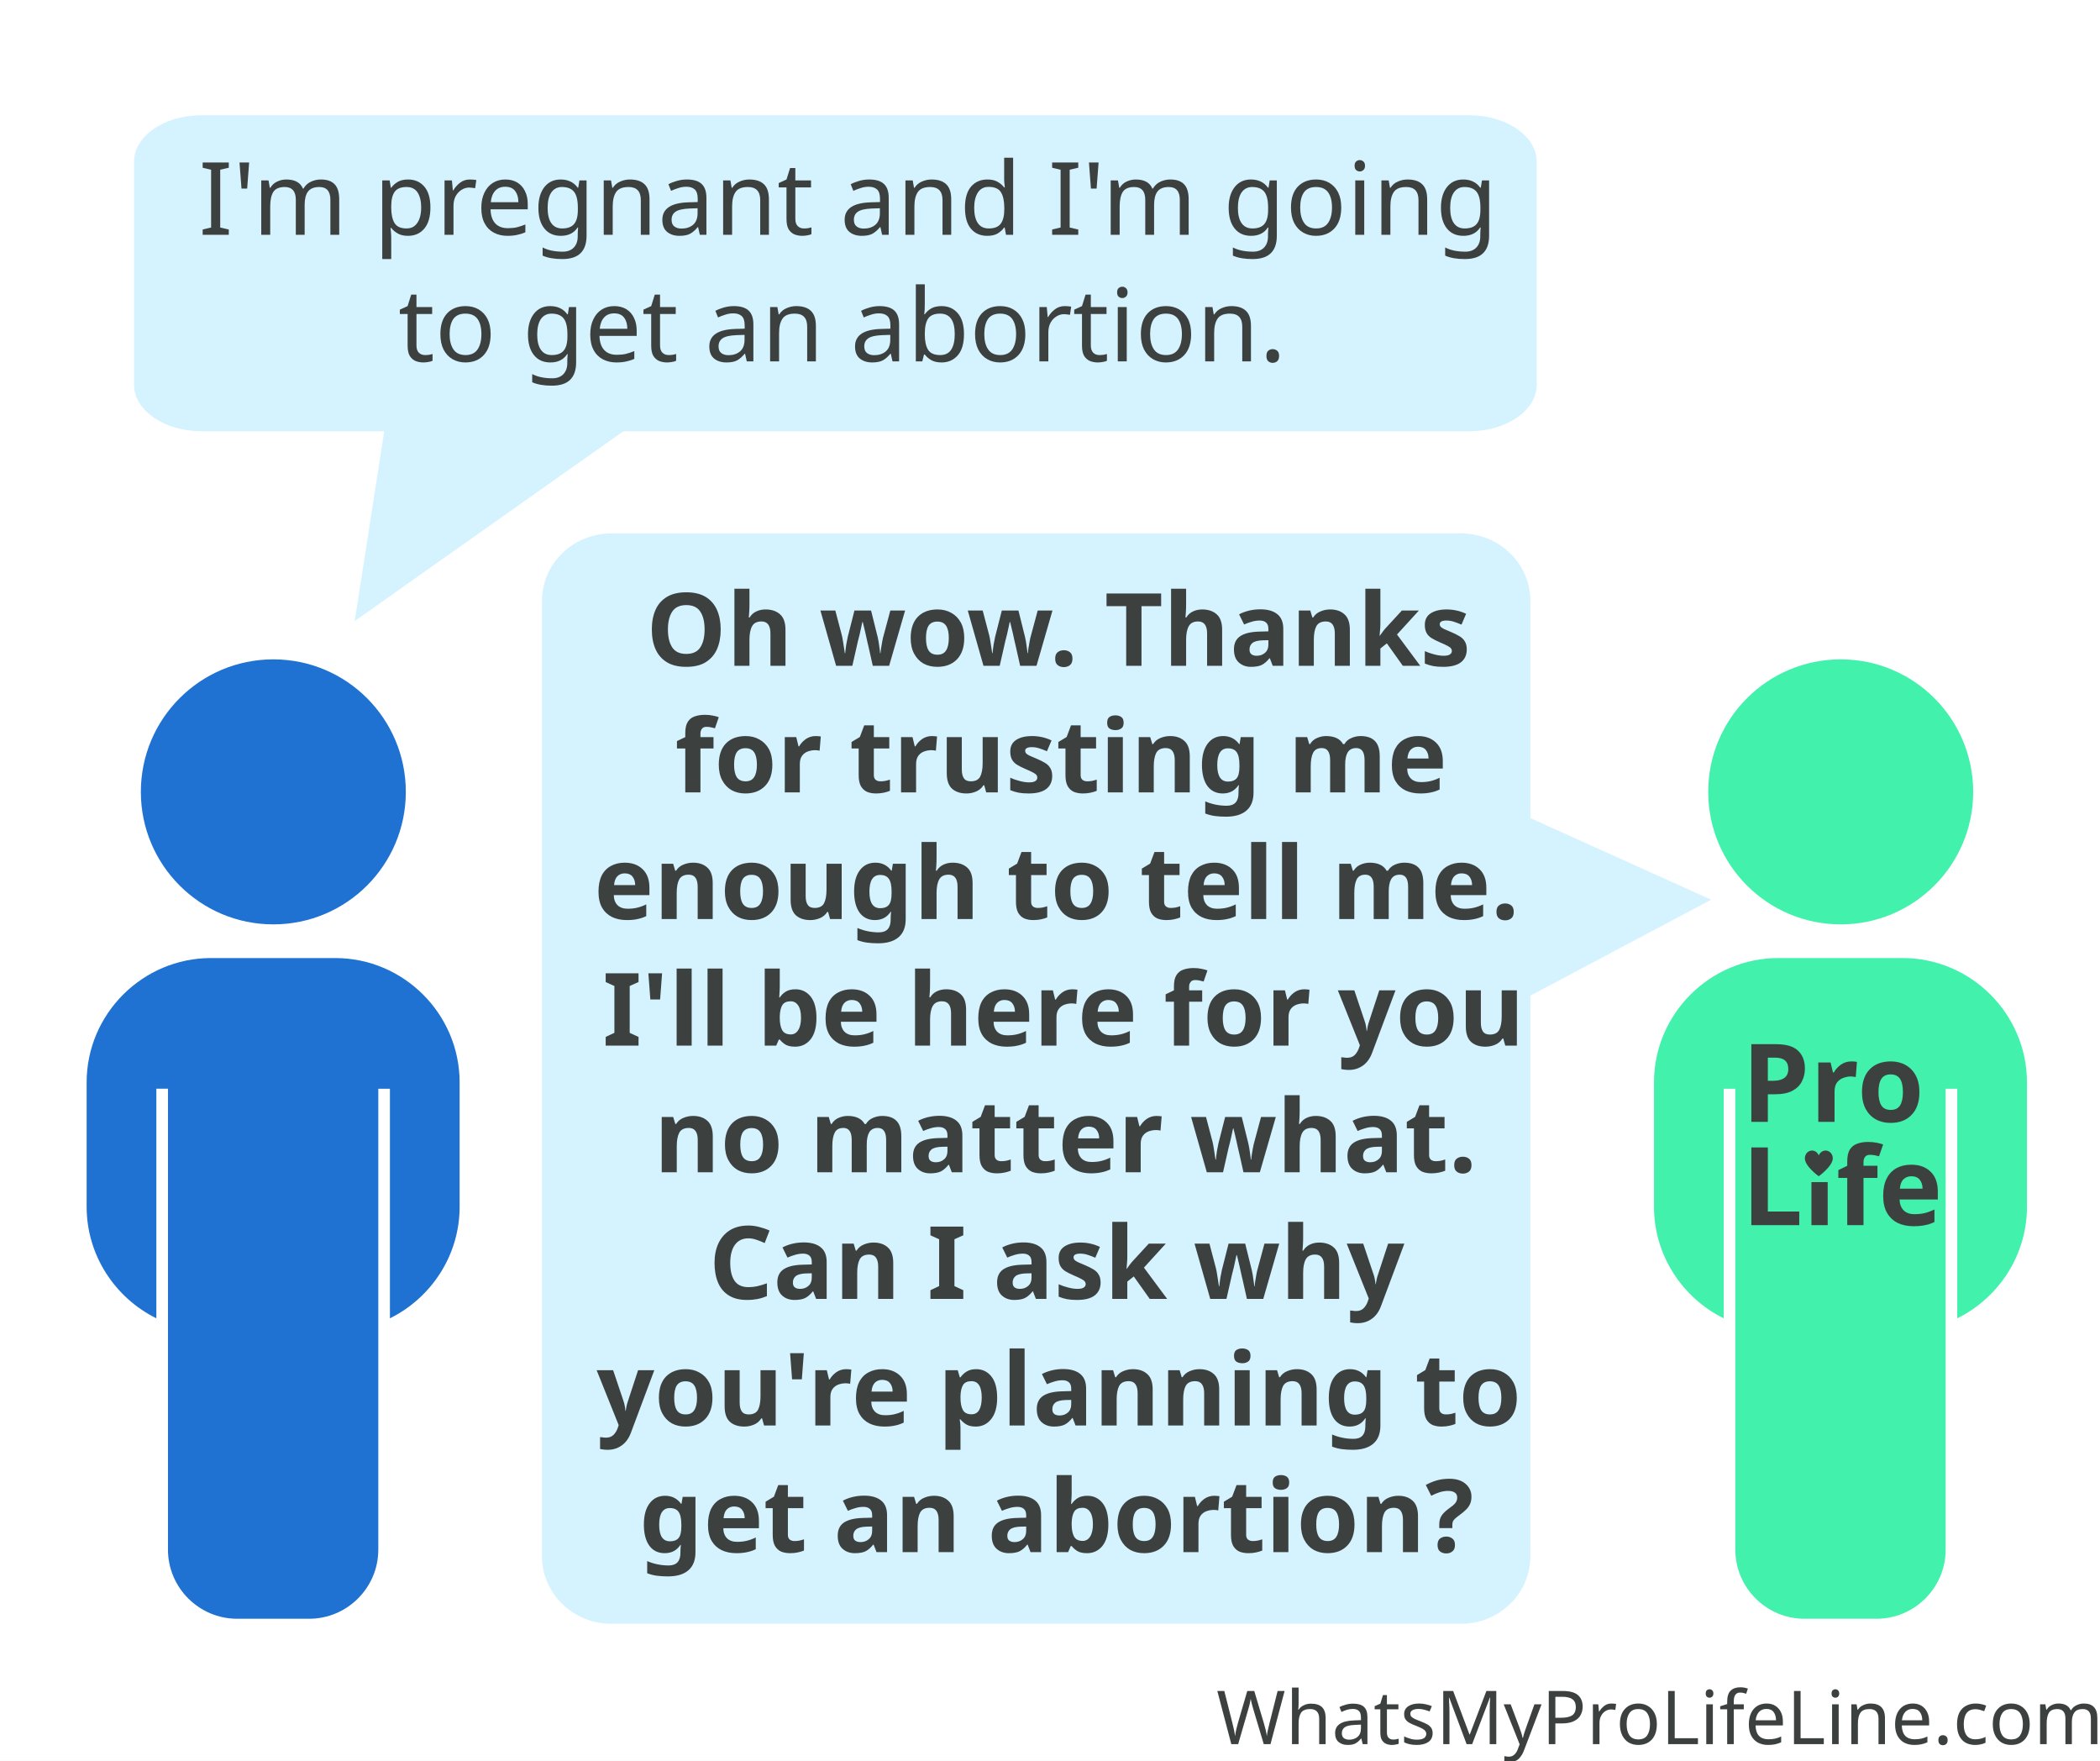
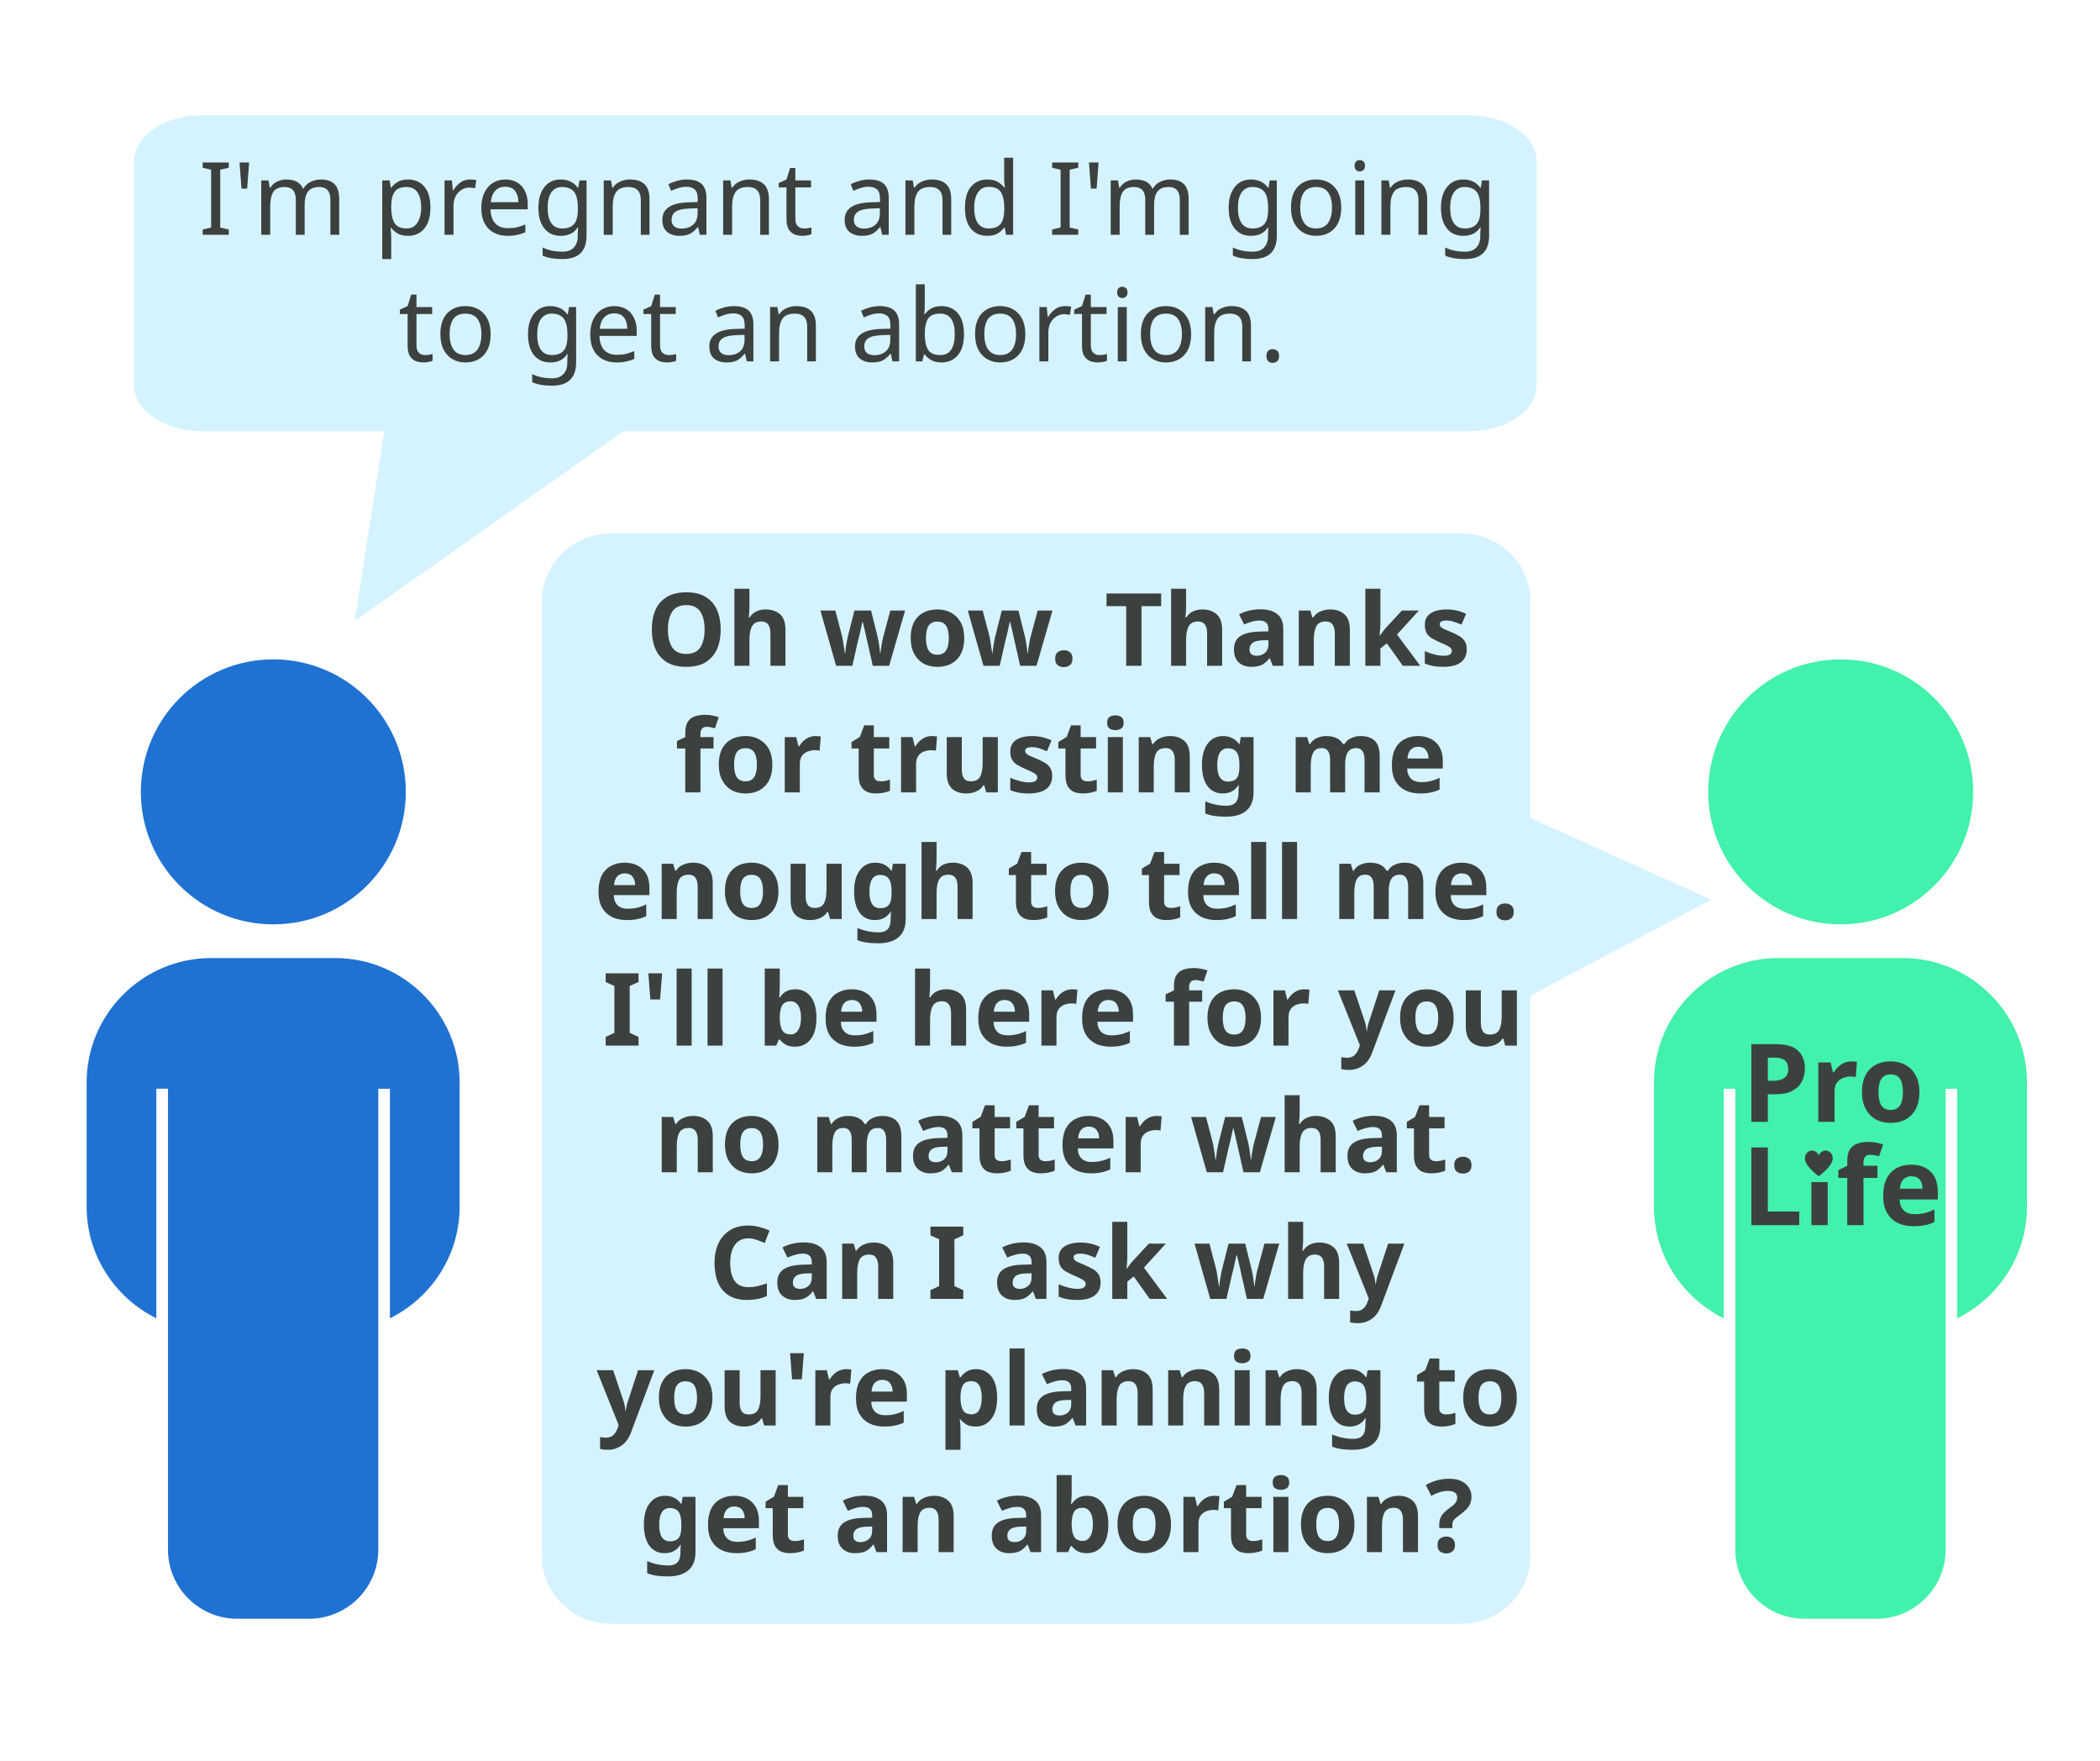
<svg xmlns="http://www.w3.org/2000/svg" height="208.492mm" id="svg106" version="1.1" viewBox="0 0 248.708 208.492" width="248.708mm">
  <defs id="defs100">
    </defs>
  <g id="layer3">
    <rect height="208.492" id="rect1042" style="fill:#ffffff;fill-opacity:1;stroke-width:0.265" transform="translate(83.15476,-64.92262)" width="248.708" x="-83.155" y="64.923" />
  </g>
  <g id="layer1" transform="translate(83.15476,-64.92262)">
    <path d="m -50.783,142.996 a 15.69,15.69 0 0 0 -15.69,15.69 15.69,15.69 0 0 0 15.69,15.69 15.69,15.69 0 0 0 15.69,-15.69 15.69,15.69 0 0 0 -15.69,-15.69 z m -7.387,35.368 c -8.086,0 -14.724,6.614 -14.724,14.724 v 9.559 5.165 c 0,5.77 3.381,10.799 8.256,13.209 v -27.185 h 1.376 v 27.782 0.363 23.173 3.259 c 0,4.514 3.693,8.183 8.183,8.183 h 4.514 4.031 c 4.49,0 8.183,-3.669 8.183,-8.183 v -3.669 -22.762 -0.363 -27.782 h 1.376 v 27.185 c 4.874,-2.41 8.255,-7.439 8.255,-13.209 v -5.165 -1.473 -8.086 c 0,-8.11 -6.638,-14.724 -14.724,-14.724 h -6.613 -1.473 z" id="path110" style="fill:#1169cf;fill-opacity:0.941;stroke-width:0.203" />
    <rect height="37.42" id="rect4018" rx="8" ry="5.5" style="fill:#d5f3ff;fill-opacity:1;stroke-width:0.303" width="166.121" x="-67.28" y="78.568" />
    <rect height="129.11" id="rect4018-2" rx="8.212" ry="8" style="fill:#d5f3ff;fill-opacity:1;stroke-width:0.472" width="117.063" x="-18.971" y="128.082" />
    <path d="m 156.853,104.233 -27.138,-8.119 -27.138,-8.119 20.6,-19.443 20.6,-19.443 6.538,27.562 z" id="path4056" style="fill:#d5f3ff;fill-opacity:1;stroke-width:0.265" transform="matrix(0.5093218,-0.5455101,0.3967119,0.3401931,-128.3012,164.4876)" />
    <path d="m 156.853,104.233 -27.138,-8.119 -27.138,-8.119 20.6,-19.443 20.6,-19.443 6.538,27.562 z" id="path4056-9" style="fill:#d5f3ff;fill-opacity:1;stroke-width:0.265" transform="matrix(0.2522216,0.5396651,-0.6220035,0.1702888,113.7834,85.50098)" />
    <flowRoot id="flowRoot4892" style="font-style:normal;font-weight:normal;font-size:40px;line-height:1.25;font-family:sans-serif;letter-spacing:0px;word-spacing:0px;fill:#000000;fill-opacity:1;stroke:none" transform="matrix(0.2645833,0,0,0.2645833,-83.15476,64.92262)" xml:space="preserve">
      <flowRegion id="flowRegion4894">
        <rect height="79.802" id="rect4896" width="3.03" x="260.619" y="197.061" />
      </flowRegion>
      <flowPara id="flowPara4898" />
    </flowRoot>
    <flowRoot id="flowRoot4900" style="font-style:normal;font-weight:normal;font-size:40px;line-height:1.25;font-family:sans-serif;letter-spacing:0px;word-spacing:0px;fill:#000000;fill-opacity:1;stroke:none" transform="matrix(0.2645833,0,0,0.2645833,-83.15476,64.92262)" xml:space="preserve">
      <flowRegion id="flowRegion4902">
        <rect height="79.802" id="rect4904" width="87.883" x="227.284" y="79.883" />
      </flowRegion>
      <flowPara id="flowPara4906" />
    </flowRoot>
    <flowRoot id="flowRoot70" style="font-style:normal;font-weight:normal;font-size:40px;line-height:1.25;font-family:sans-serif;letter-spacing:0px;word-spacing:0px;fill:#000000;fill-opacity:1;stroke:none" xml:space="preserve">
      <flowRegion id="flowRegion72">
        <rect height="98.995" id="rect74" width="84.853" x="684.883" y="515.259" />
      </flowRegion>
      <flowPara id="flowPara76" />
    </flowRoot>
-     <text xml:space="preserve" style="font-style:normal;font-variant:normal;font-weight:normal;font-stretch:normal;font-size:8.819px;line-height:1.25;font-family:Raleway;-inkscape-font-specification:'Raleway, Normal';font-variant-ligatures:normal;font-variant-caps:normal;font-variant-numeric:normal;font-feature-settings:normal;text-align:start;letter-spacing:0px;word-spacing:0px;writing-mode:lr-tb;text-anchor:start;fill:#3c413f;fill-opacity:1;stroke:none;stroke-width:0.265" x="60.908" y="271.448" id="text924">
-       <tspan x="60.908" y="271.448" id="tspan922" style="stroke-width:0.265">
-         <tspan x="60.908" y="271.448" id="tspan920" style="stroke-width:0.265">WhatsMyProLifeLine.com</tspan>
-       </tspan>
-     </text>
    <g id="g1729" transform="matrix(0.9123104,0,0,0.9123104,16.09239,17.32639)">
      <path d="m 130.165,137.749 a 17.198,17.198 0 0 0 -17.198,17.198 17.198,17.198 0 0 0 17.198,17.198 17.198,17.198 0 0 0 17.198,-17.198 17.198,17.198 0 0 0 -17.198,-17.198 z m -8.097,38.767 c -8.864,0 -16.14,7.25 -16.14,16.14 v 10.478 5.662 c 0,6.324 3.707,11.837 9.049,14.479 v -29.798 h 1.508 v 30.452 0.398 25.4 3.572 c 0,4.948 4.048,8.969 8.969,8.969 h 4.947 4.419 c 4.921,0 8.969,-4.022 8.969,-8.969 v -4.022 -24.95 -0.398 -30.452 h 1.508 v 29.798 c 5.342,-2.641 9.049,-8.154 9.049,-14.479 v -5.662 -1.614 -8.864 c 0,-8.89 -7.276,-16.14 -16.14,-16.14 h -7.249 -1.614 z" id="path110-6" style="fill:#42f1ab;fill-opacity:1;stroke-width:0.222" />
-       <text xml:space="preserve" style="font-style:normal;font-variant:normal;font-weight:bold;font-stretch:normal;font-size:14.111px;line-height:0.95;font-family:Raleway;-inkscape-font-specification:'Raleway, Bold';font-variant-ligatures:normal;font-variant-caps:normal;font-variant-numeric:normal;font-feature-settings:normal;text-align:start;letter-spacing:0px;word-spacing:0px;writing-mode:lr-tb;text-anchor:start;fill:#3c413f;fill-opacity:1;stroke:none;stroke-width:0.265" x="117.302" y="197.773" id="text918">
-         <tspan x="117.302" y="197.773" id="tspan912" style="stroke-width:0.265">
-           <tspan x="117.302" y="197.773" id="tspan908" style="stroke-width:0.265">Pro</tspan>
-           <tspan dx="0" x="139.737" y="197.773" id="tspan910" style="stroke-width:0.265" />
+       <text xml:space="preserve" style="font-style:normal;font-variant:normal;font-weight:bold;font-stretch:normal;font-size:14.111px;line-height:0.95;font-family:Raleway;-inkscape-font-specification:'Raleway, Bold';font-variant-ligatures:normal;font-variant-caps:normal;font-variant-numeric:normal;font-feature-settings:normal;text-align:start;letter-spacing:0px;word-spacing:0px;writing-mode:lr-tb;text-anchor:start;fill:#3c413f;fill-opacity:1;stroke:none;stroke-width:0.265" x="117.302" y="197.773" id="text914">
+         <tspan x="117.302" y="197.773" id="tspan908" style="stroke-width:0.265">
+           <tspan x="117.302" y="197.773" id="tspan904" style="stroke-width:0.265">Pro</tspan>
+           <tspan dx="0" x="139.737" y="197.773" id="tspan906" style="stroke-width:0.265" />
        </tspan>
-         <tspan x="117.302" y="211.179" id="tspan916" style="stroke-width:0.265">
-           <tspan x="117.302" y="211.179" id="tspan914" style="stroke-width:0.265">Life</tspan>
+         <tspan x="117.302" y="211.179" id="tspan912" style="stroke-width:0.265">
+           <tspan x="117.302" y="211.179" id="tspan910" style="stroke-width:0.265">Life</tspan>
        </tspan>
      </text>
      <rect height="5.613" id="rect994" style="fill:#42f1ab;fill-opacity:1;stroke-width:0.249" width="4.443" x="124.915" y="199.982" />
      <path class="g3_1" d="m 125.513,202.505 c 0,1.058 1.799,2.328 1.799,2.328 0,0 1.826,-1.296 1.826,-2.328 0,-0.556 -0.423,-1.005 -0.926,-1.005 -0.397,0 -0.741,0.265 -0.9,0.635 -0.132,-0.37 -0.476,-0.635 -0.873,-0.635 -0.503,0 -0.926,0.45 -0.926,1.005 z" id="path86" style="display:block;fill:#3c413f;fill-opacity:1;stroke-width:0.265" />
    </g>
    <flowRoot id="flowRoot866" style="font-style:normal;font-weight:normal;font-size:40px;line-height:1.25;font-family:sans-serif;letter-spacing:0px;word-spacing:0px;fill:#000000;fill-opacity:1;stroke:none" xml:space="preserve">
      <flowRegion id="flowRegion868">
        <rect height="42.738" id="rect870" width="0.744" x="682.857" y="738.119" />
      </flowRegion>
      <flowPara id="flowPara872" />
    </flowRoot>
-     <text xml:space="preserve" style="font-style:normal;font-variant:normal;font-weight:normal;font-stretch:normal;font-size:11.289px;line-height:1.25;font-family:Raleway;-inkscape-font-specification:'Raleway, Normal';font-variant-ligatures:normal;font-variant-caps:normal;font-variant-numeric:normal;font-feature-settings:normal;text-align:start;letter-spacing:0px;word-spacing:0px;writing-mode:lr-tb;text-anchor:start;fill:#3c413f;fill-opacity:1;stroke:none;stroke-width:0.265" x="-59.638" y="92.722" id="text906">
-       <tspan x="-59.638" y="92.722" id="tspan900" style="stroke-width:0.265">
-         <tspan x="-59.638" y="92.722" style="font-size:11.994px;text-align:center;stroke-width:0.265" id="tspan898">I'm pregnant and I'm going </tspan>
+     <text xml:space="preserve" style="font-style:normal;font-variant:normal;font-weight:normal;font-stretch:normal;font-size:11.289px;line-height:1.25;font-family:Raleway;-inkscape-font-specification:'Raleway, Normal';font-variant-ligatures:normal;font-variant-caps:normal;font-variant-numeric:normal;font-feature-settings:normal;text-align:start;letter-spacing:0px;word-spacing:0px;writing-mode:lr-tb;text-anchor:start;fill:#3c413f;fill-opacity:1;stroke:none;stroke-width:0.265" x="-59.638" y="92.722" id="text902">
+       <tspan x="-59.638" y="92.722" id="tspan896" style="stroke-width:0.265">
+         <tspan x="-59.638" y="92.722" style="font-size:11.994px;text-align:center;stroke-width:0.265" id="tspan894">I'm pregnant and I'm going </tspan>
      </tspan>
-       <tspan x="-35.988" y="107.715" id="tspan904" style="stroke-width:0.265">
-         <tspan x="-35.988" y="107.715" style="font-size:11.994px;text-align:center;stroke-width:0.265" id="tspan902">to get an abortion.</tspan>
+       <tspan x="-35.988" y="107.715" id="tspan900" style="stroke-width:0.265">
+         <tspan x="-35.988" y="107.715" style="font-size:11.994px;text-align:center;stroke-width:0.265" id="tspan898">to get an abortion.</tspan>
      </tspan>
    </text>
-     <text xml:space="preserve" style="font-style:normal;font-variant:normal;font-weight:bold;font-stretch:normal;font-size:11.289px;line-height:1.25;font-family:Raleway;-inkscape-font-specification:'Raleway, Bold';font-variant-ligatures:normal;font-variant-caps:normal;font-variant-numeric:normal;font-feature-settings:normal;text-align:center;letter-spacing:0px;word-spacing:0px;writing-mode:lr-tb;fill:#3c413f;fill-opacity:1;stroke:none;stroke-width:0.265" x="-6.66" y="143.758" id="text896">
-       <tspan x="-6.66" y="143.758" id="tspan866" style="stroke-width:0.265">
-         <tspan x="-6.66" y="143.758" style="font-size:11.994px;stroke-width:0.265" id="tspan864">Oh wow. Thanks </tspan>
+     <text xml:space="preserve" style="font-style:normal;font-variant:normal;font-weight:bold;font-stretch:normal;font-size:11.289px;line-height:1.25;font-family:Raleway;-inkscape-font-specification:'Raleway, Bold';font-variant-ligatures:normal;font-variant-caps:normal;font-variant-numeric:normal;font-feature-settings:normal;text-align:center;letter-spacing:0px;word-spacing:0px;writing-mode:lr-tb;fill:#3c413f;fill-opacity:1;stroke:none;stroke-width:0.265" x="-6.66" y="143.758" id="text892">
+       <tspan x="-6.66" y="143.758" id="tspan862" style="stroke-width:0.265">
+         <tspan x="-6.66" y="143.758" style="font-size:11.994px;stroke-width:0.265" id="tspan860">Oh wow. Thanks </tspan>
      </tspan>
-       <tspan x="-3.216" y="158.751" id="tspan870" style="stroke-width:0.265">
-         <tspan x="-3.216" y="158.751" style="font-size:11.994px;stroke-width:0.265" id="tspan868">for trusting me </tspan>
+       <tspan x="-3.216" y="158.751" id="tspan866" style="stroke-width:0.265">
+         <tspan x="-3.216" y="158.751" style="font-size:11.994px;stroke-width:0.265" id="tspan864">for trusting me </tspan>
      </tspan>
-       <tspan x="-12.821" y="173.744" id="tspan874" style="stroke-width:0.265">
-         <tspan x="-12.821" y="173.744" style="font-size:11.994px;stroke-width:0.265" id="tspan872">enough to tell me. </tspan>
+       <tspan x="-12.821" y="173.744" id="tspan870" style="stroke-width:0.265">
+         <tspan x="-12.821" y="173.744" style="font-size:11.994px;stroke-width:0.265" id="tspan868">enough to tell me. </tspan>
      </tspan>
-       <tspan x="-11.814" y="188.737" id="tspan878" style="stroke-width:0.265">
-         <tspan x="-11.814" y="188.737" style="font-size:11.994px;stroke-width:0.265" id="tspan876">I'll be here for you </tspan>
+       <tspan x="-11.814" y="188.737" id="tspan874" style="stroke-width:0.265">
+         <tspan x="-11.814" y="188.737" style="font-size:11.994px;stroke-width:0.265" id="tspan872">I'll be here for you </tspan>
      </tspan>
-       <tspan x="-5.723" y="203.73" id="tspan882" style="stroke-width:0.265">
-         <tspan x="-5.723" y="203.73" style="font-size:11.994px;stroke-width:0.265" id="tspan880">no matter what. </tspan>
+       <tspan x="-5.723" y="203.73" id="tspan878" style="stroke-width:0.265">
+         <tspan x="-5.723" y="203.73" style="font-size:11.994px;stroke-width:0.265" id="tspan876">no matter what. </tspan>
      </tspan>
-       <tspan x="0.766" y="218.723" id="tspan886" style="stroke-width:0.265">
-         <tspan x="0.766" y="218.723" style="font-size:11.994px;stroke-width:0.265" id="tspan884">Can I ask why </tspan>
+       <tspan x="0.766" y="218.723" id="tspan882" style="stroke-width:0.265">
+         <tspan x="0.766" y="218.723" style="font-size:11.994px;stroke-width:0.265" id="tspan880">Can I ask why </tspan>
      </tspan>
-       <tspan x="-12.493" y="233.716" id="tspan890" style="stroke-width:0.265">
-         <tspan x="-12.493" y="233.716" style="font-size:11.994px;stroke-width:0.265" id="tspan888">you're planning to </tspan>
+       <tspan x="-12.493" y="233.716" id="tspan886" style="stroke-width:0.265">
+         <tspan x="-12.493" y="233.716" style="font-size:11.994px;stroke-width:0.265" id="tspan884">you're planning to </tspan>
      </tspan>
-       <tspan x="-7.445" y="248.709" id="tspan894" style="stroke-width:0.265">
-         <tspan x="-7.445" y="248.709" style="font-size:11.994px;stroke-width:0.265" id="tspan892">get an abortion?</tspan>
+       <tspan x="-7.445" y="248.709" id="tspan890" style="stroke-width:0.265">
+         <tspan x="-7.445" y="248.709" style="font-size:11.994px;stroke-width:0.265" id="tspan888">get an abortion?</tspan>
      </tspan>
    </text>
  </g>
</svg>
